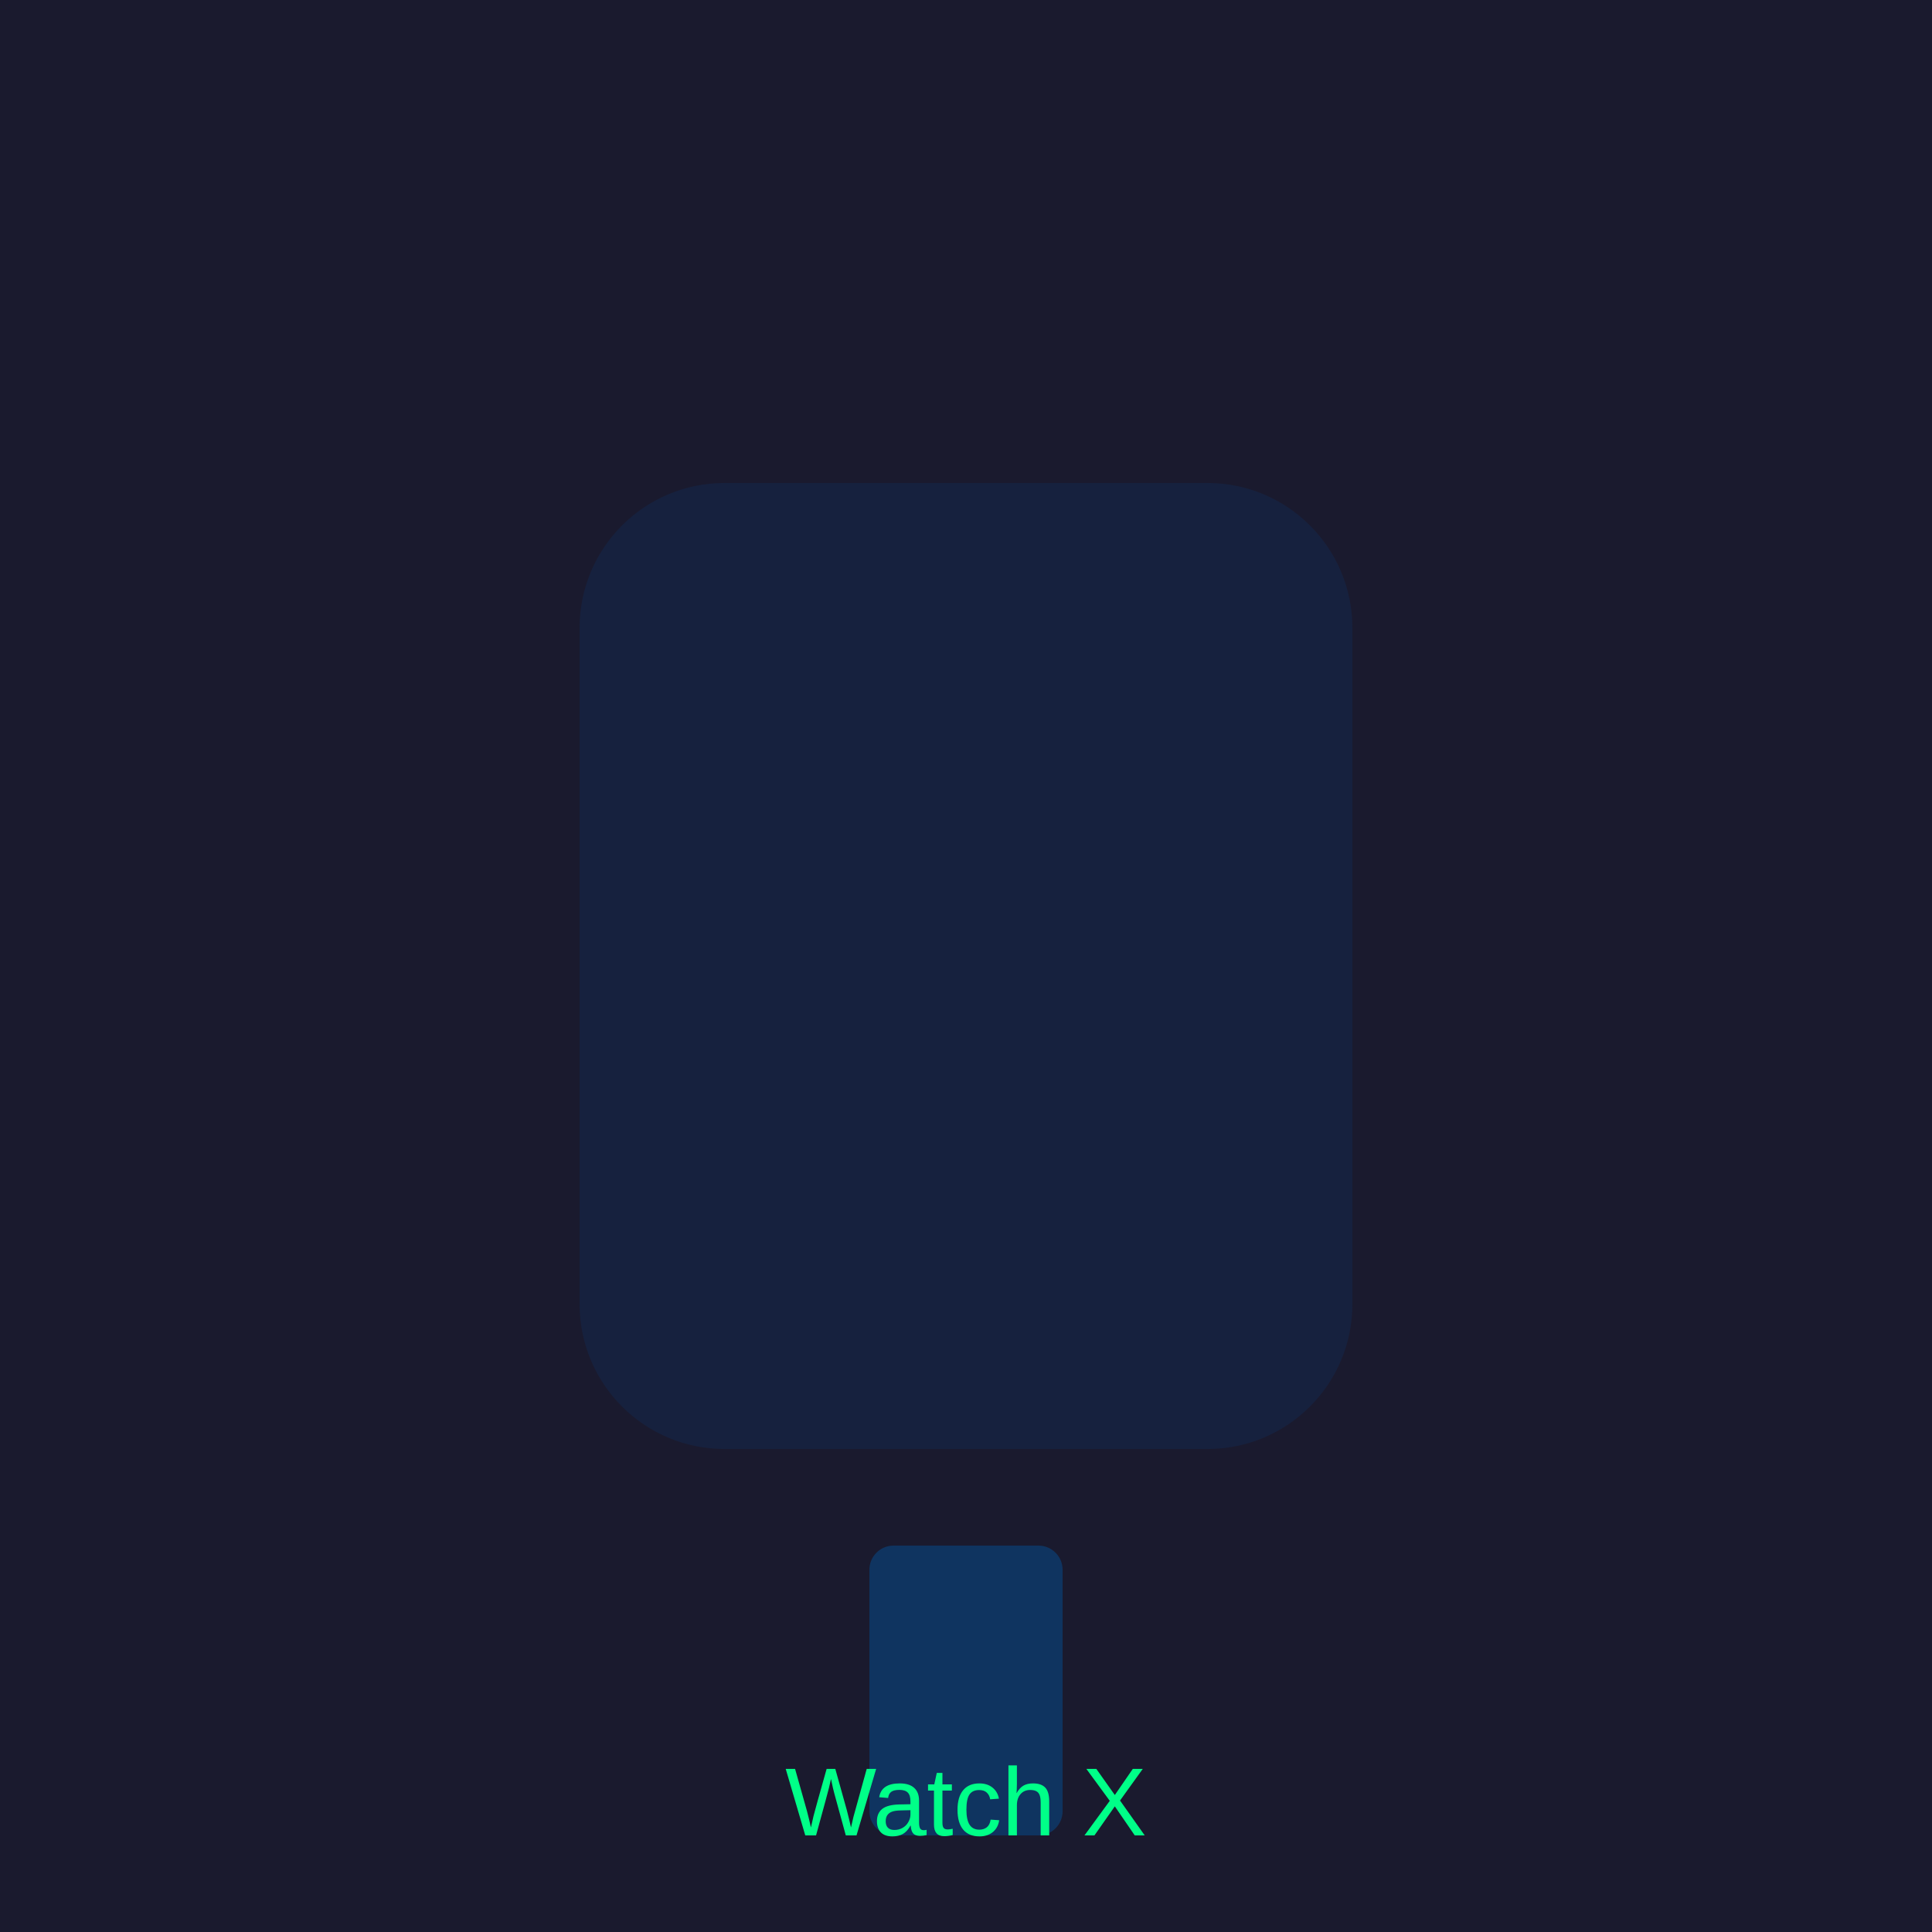
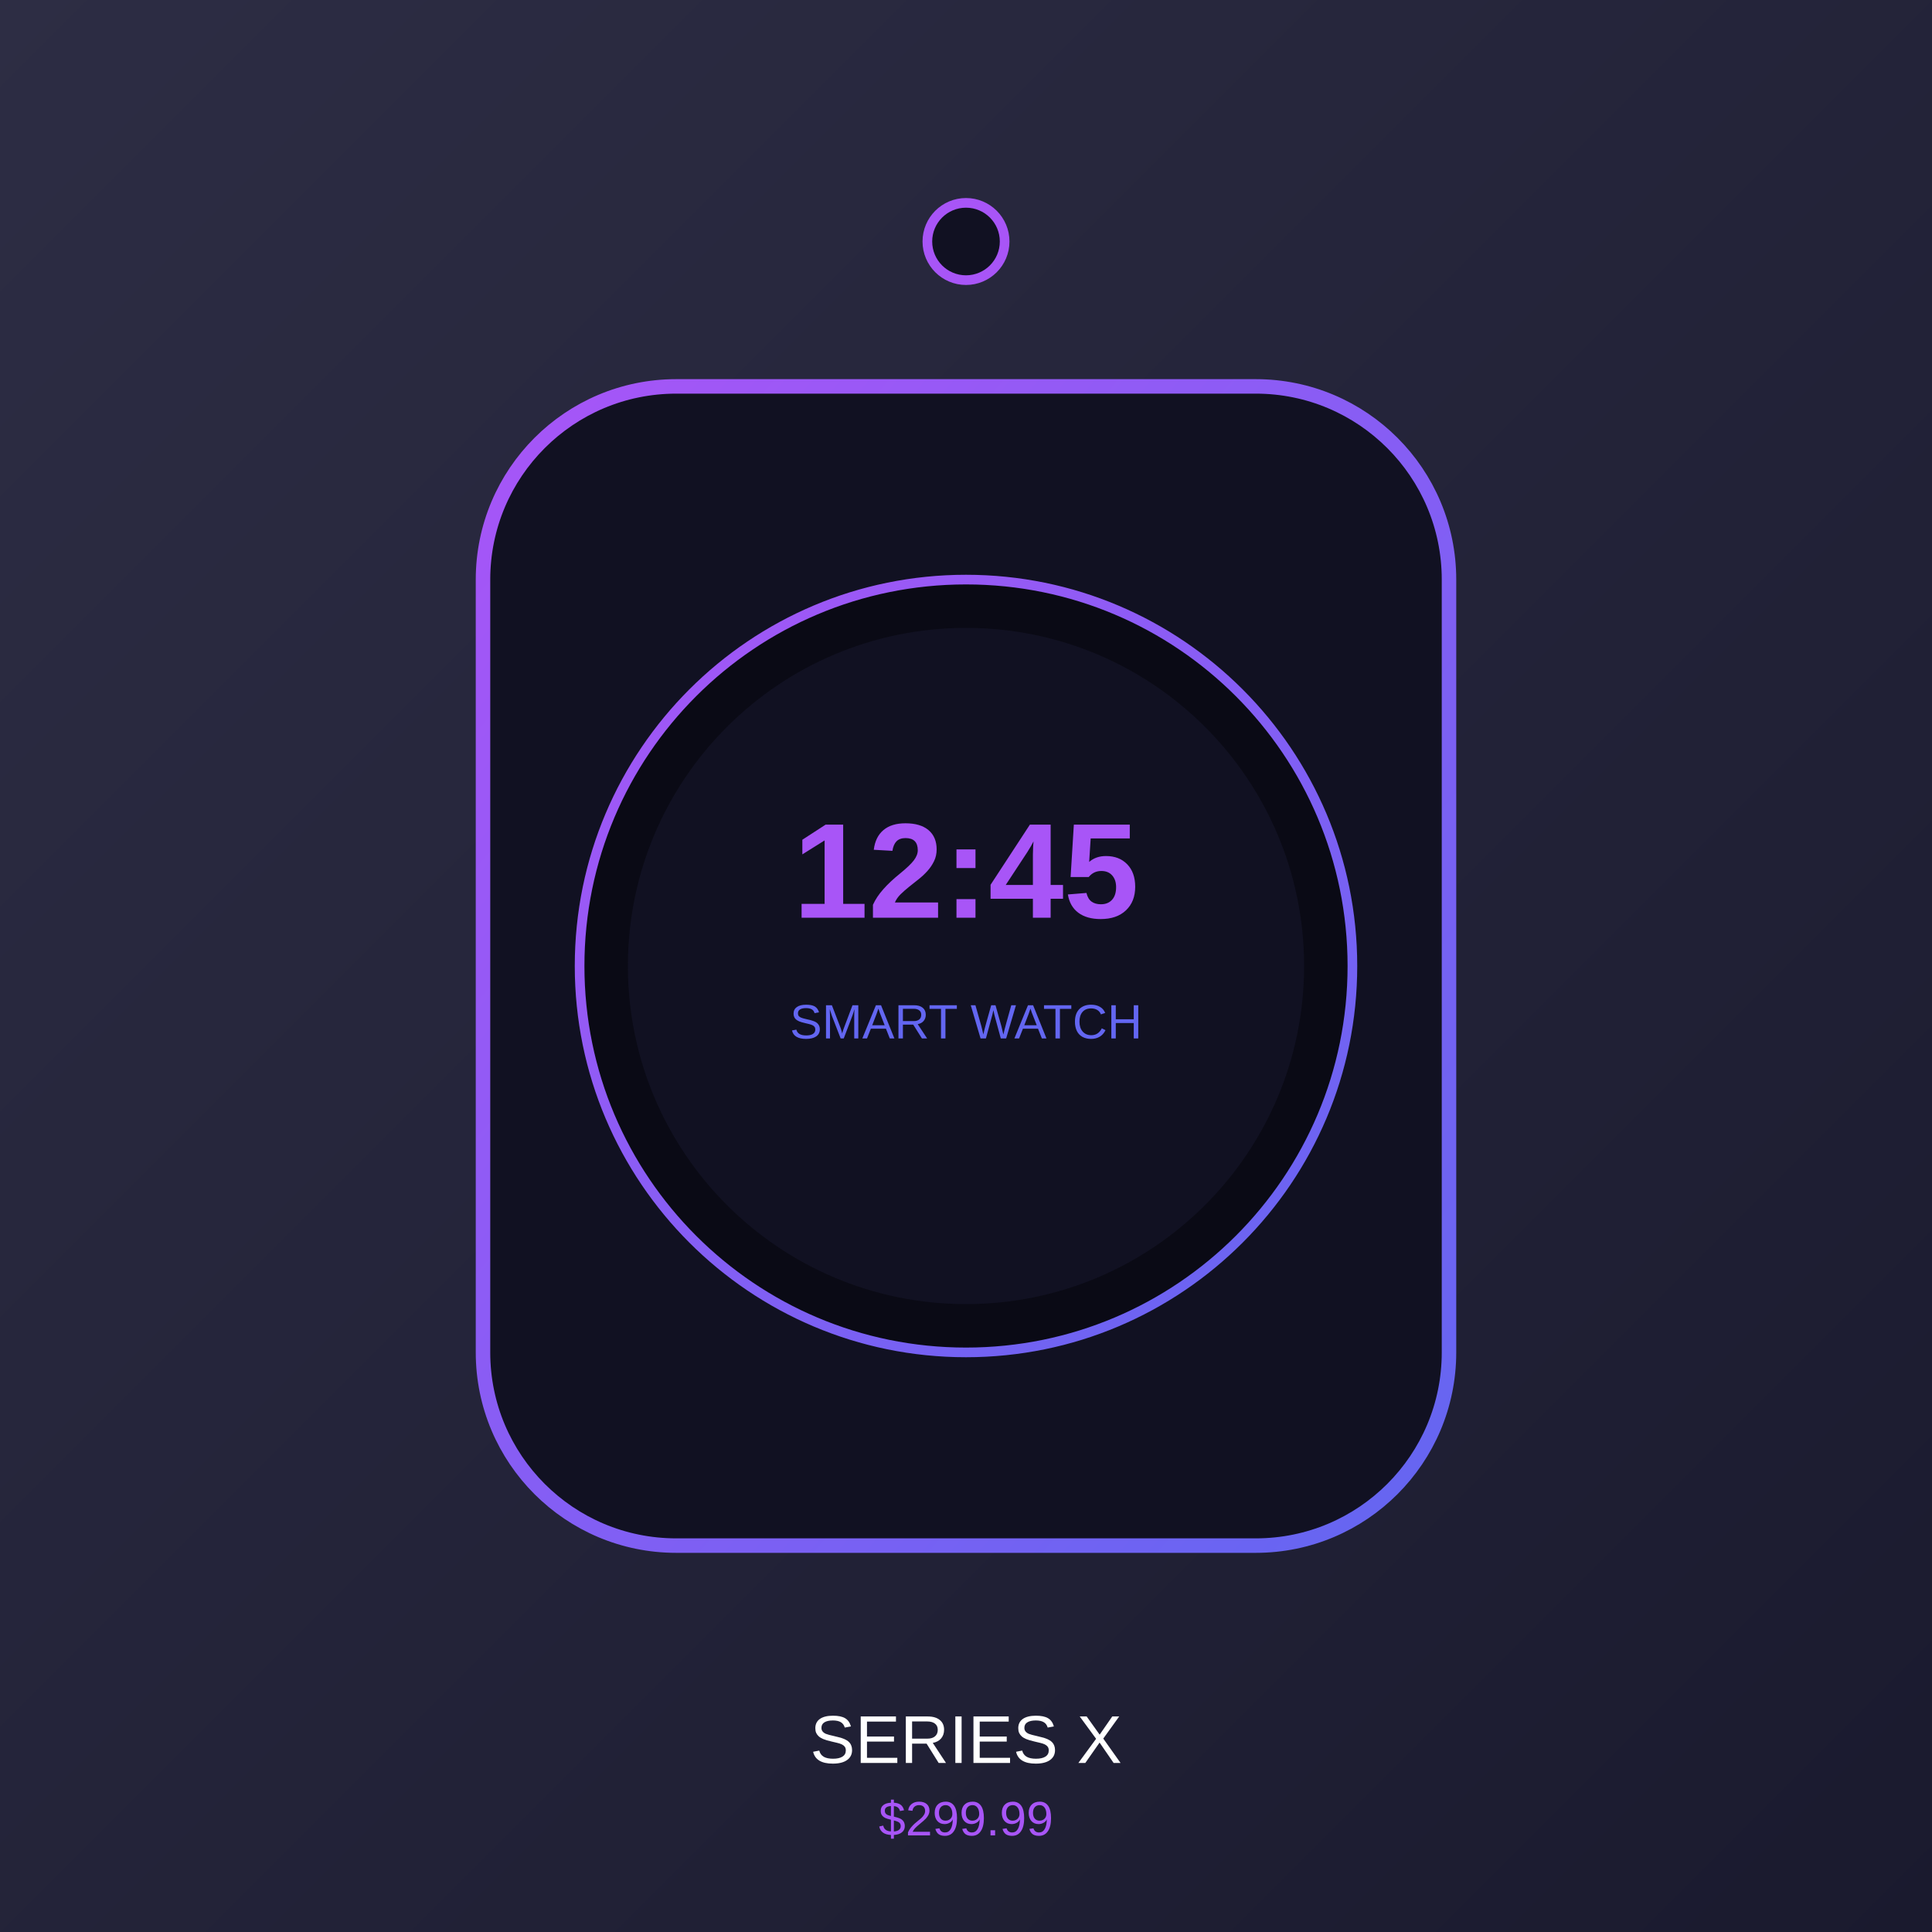
<svg xmlns="http://www.w3.org/2000/svg" viewBox="0 0 400 400">
-   <rect width="400" height="400" fill="#1a1a2e" />
-   <rect x="120" y="100" width="160" height="200" rx="30" fill="#16213e" />
-   <rect x="180" y="320" width="40" height="60" rx="5" fill="#0f3460" />
-   <text x="200" y="380" text-anchor="middle" font-family="Arial" font-size="20" fill="#00ff88">Watch X</text>
+   <defs>
+     <linearGradient id="watchGrad" x1="0%" y1="0%" x2="100%" y2="100%">
+       <stop offset="0%" style="stop-color:#2d2d44" />
+       <stop offset="100%" style="stop-color:#1a1a2e" />
+     </linearGradient>
+     <linearGradient id="glowPurple" x1="0%" y1="0%" x2="100%" y2="100%">
+       <stop offset="0%" style="stop-color:#a855f7" />
+       <stop offset="100%" style="stop-color:#6366f1" />
+     </linearGradient>
+   </defs>
+   <rect width="400" height="400" fill="url(#watchGrad)" />
+   <rect x="100" y="80" width="200" height="240" rx="40" fill="#111122" stroke="url(#glowPurple)" stroke-width="3" />
+   <circle cx="200" cy="200" r="80" fill="#0a0a15" stroke="url(#glowPurple)" stroke-width="2" />
+   <circle cx="200" cy="200" r="70" fill="#111122" />
+   <text x="200" y="190" text-anchor="middle" font-family="Arial" font-size="28" fill="#a855f7" font-weight="bold">12:45</text>
+   <text x="200" y="215" text-anchor="middle" font-family="Arial" font-size="10" fill="#6366f1">SMART WATCH</text>
+   <circle cx="200" cy="50" r="8" fill="#111122" stroke="#a855f7" stroke-width="2" />
+   <text x="200" y="365" text-anchor="middle" font-family="Arial" font-size="14" fill="#ffffff">SERIES X</text>
+   <text x="200" y="380" text-anchor="middle" font-family="Arial" font-size="10" fill="#a855f7">$299.99</text>
</svg>
